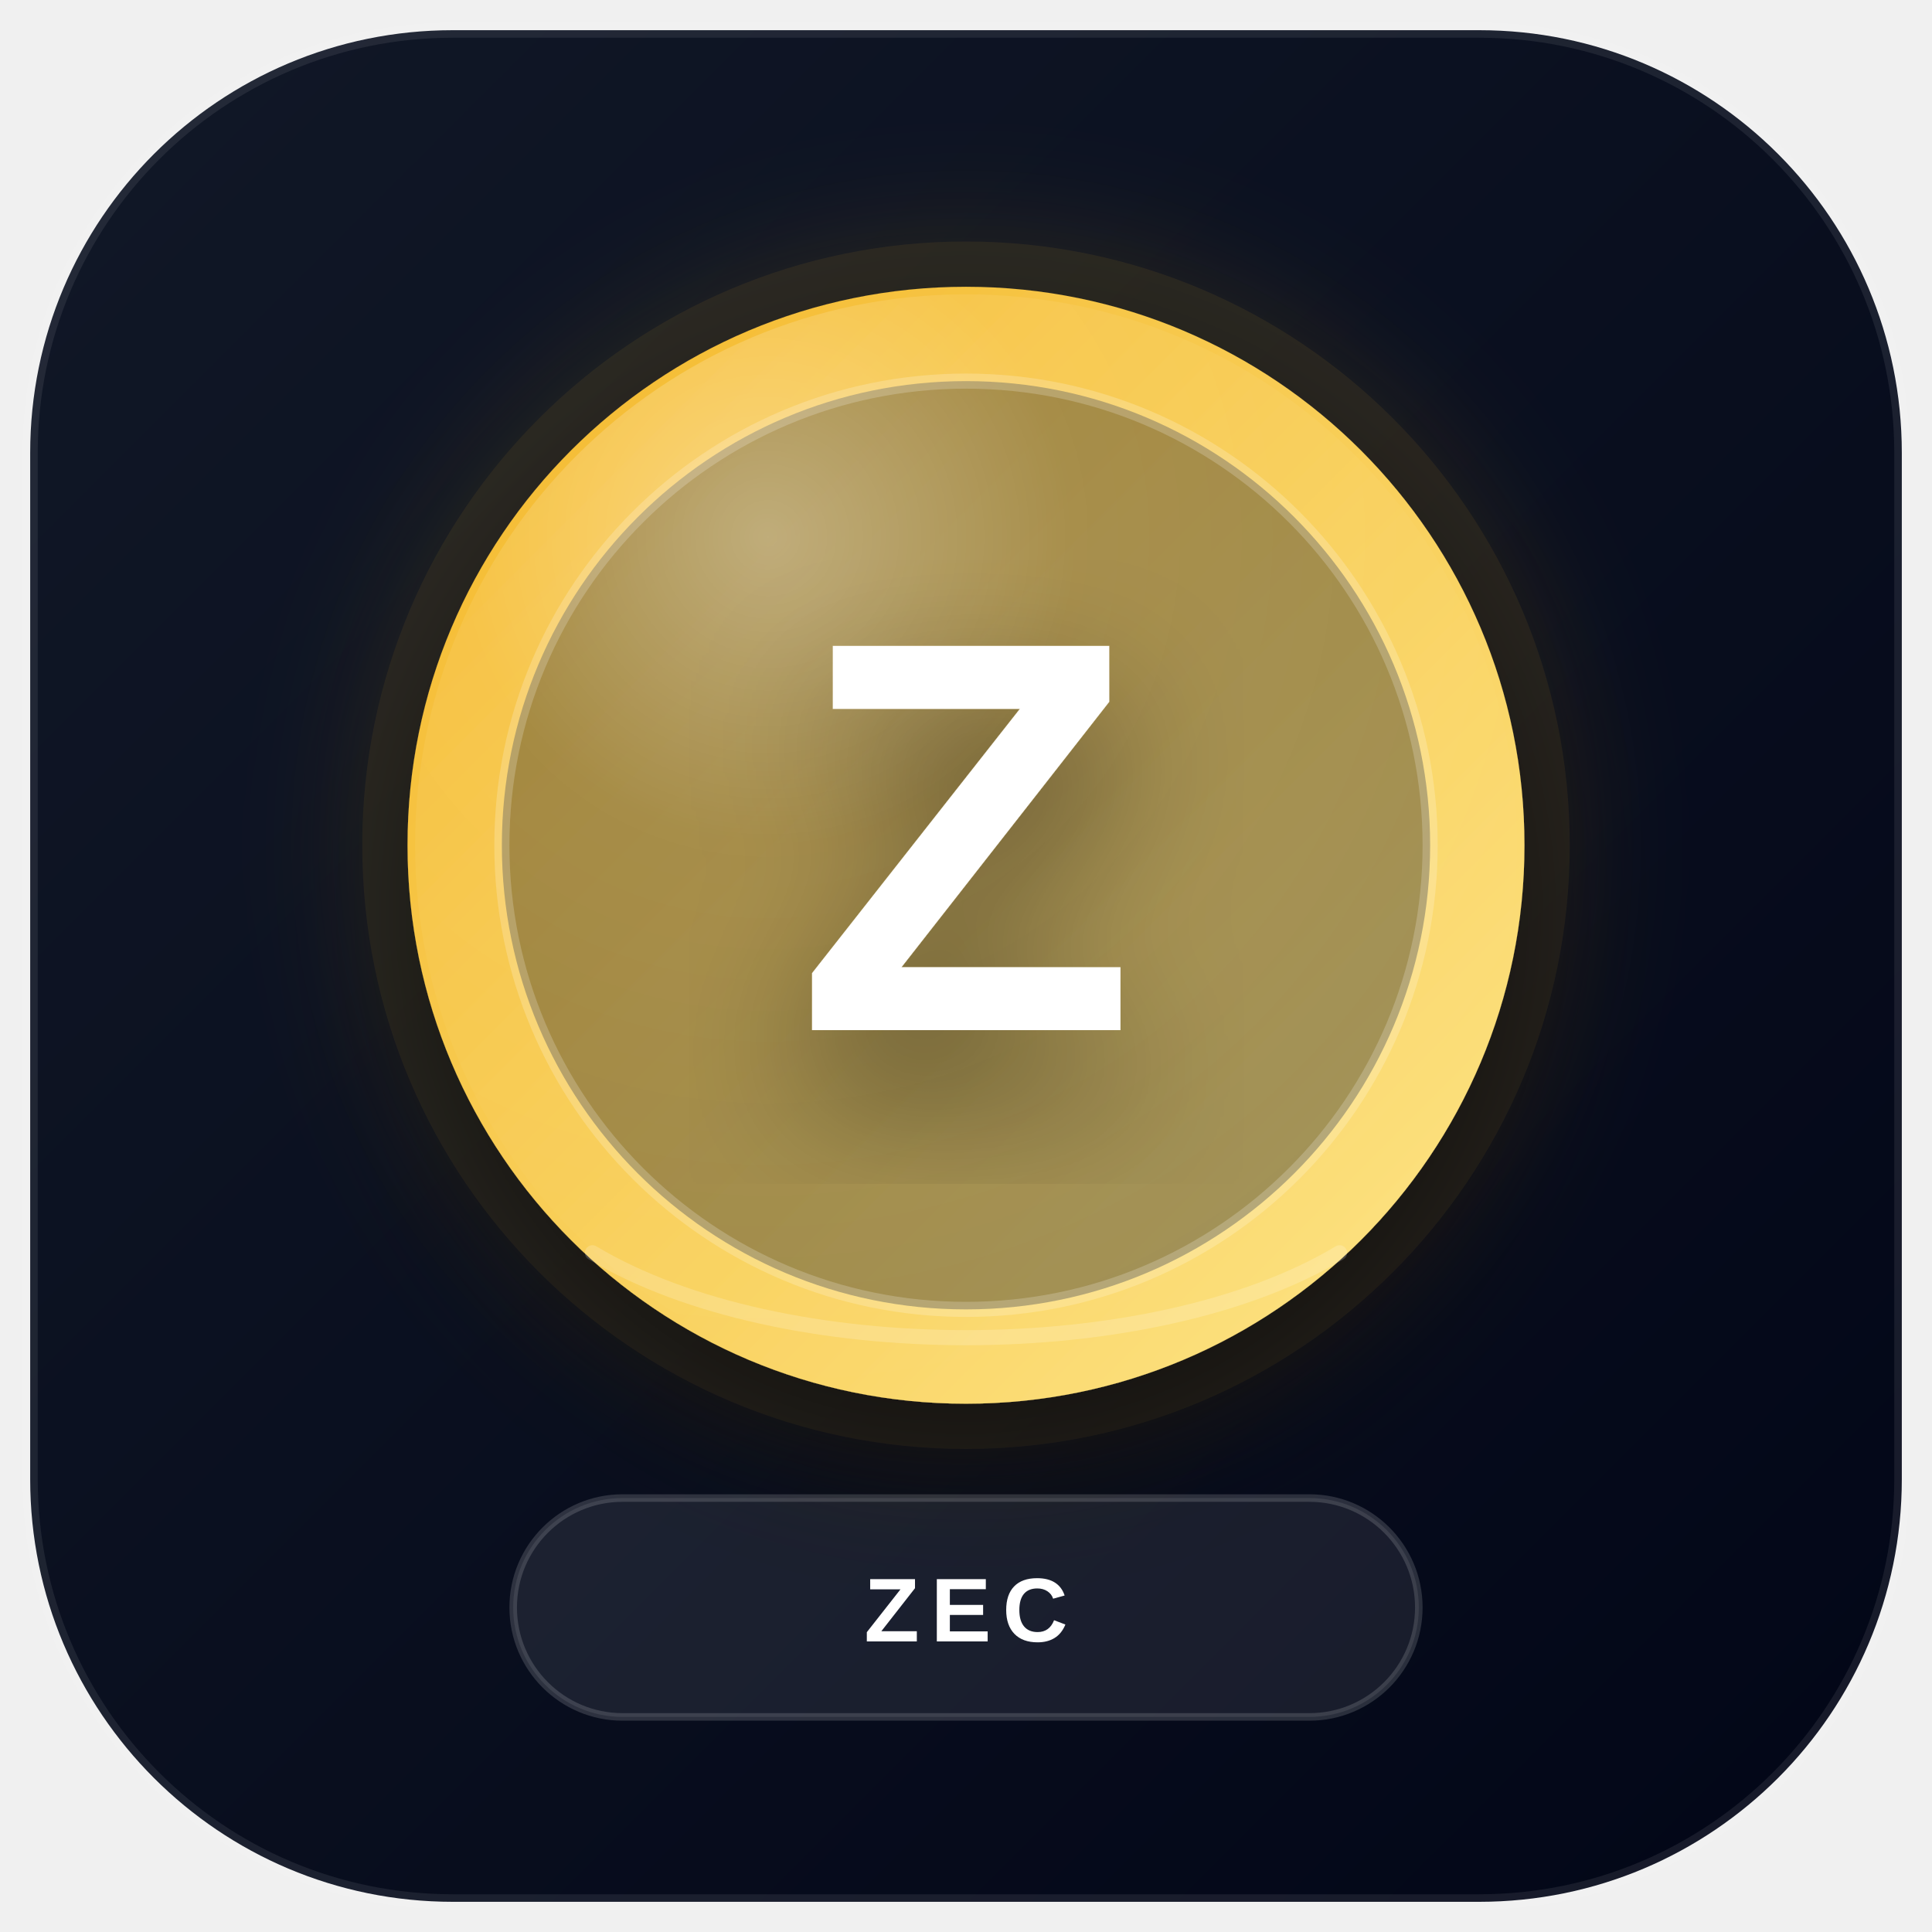
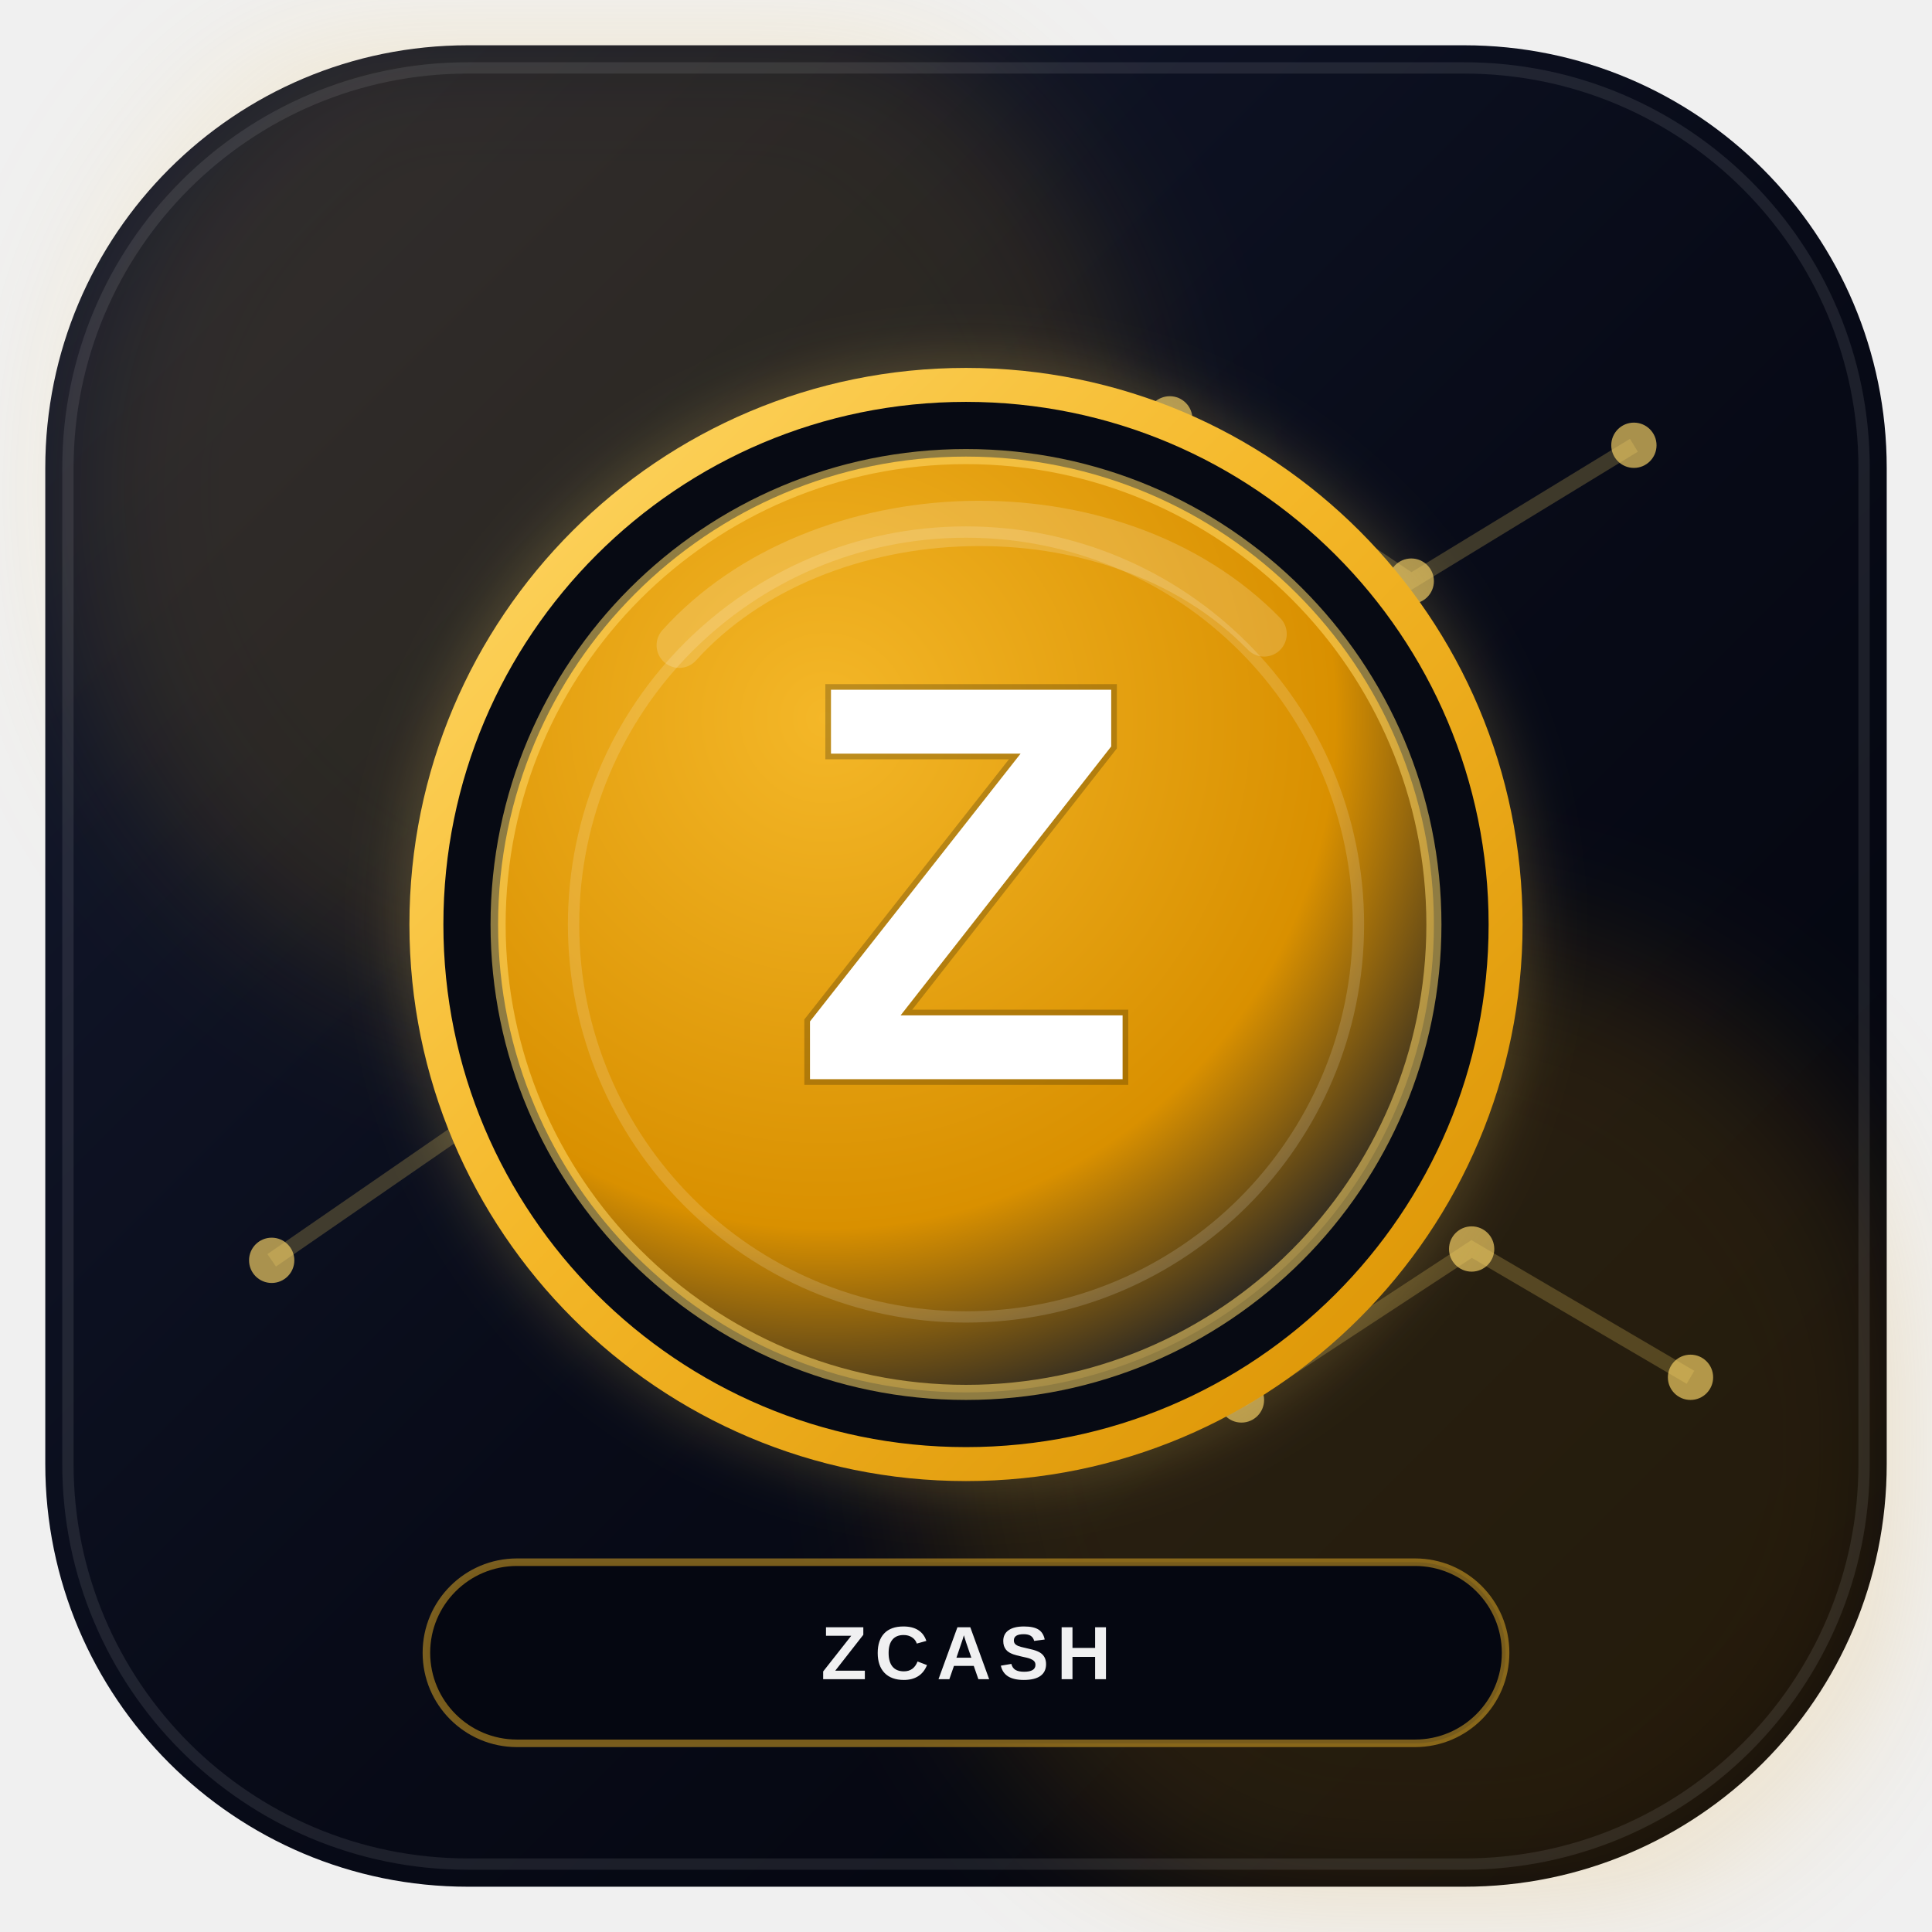
- <svg xmlns="http://www.w3.org/2000/svg" viewBox="0 0 512 512" role="img">
+ <svg xmlns="http://www.w3.org/2000/svg" viewBox="0 0 512 512" role="img" aria-labelledby="title desc">
  <defs>
-     <linearGradient id="tile" x1="0" y1="0" x2="1" y2="1">
-       <stop offset="0" stop-color="#111827" />
-       <stop offset="1" stop-color="#020617" />
+     <linearGradient id="bg" x1="0" y1="0" x2="1" y2="1">
+       <stop offset="0" stop-color="#151b31" />
+       <stop offset=".52" stop-color="#080b18" />
+       <stop offset="1" stop-color="#02040b" />
    </linearGradient>
-     <linearGradient id="brand" x1="0" y1="0" x2="1" y2="1">
-       <stop offset="0" stop-color="#F4B728" />
-       <stop offset="1" stop-color="#FDE68A" />
+     <radialGradient id="coin" cx=".35" cy=".28" r=".8">
+       <stop offset="0" stop-color="#f4b728" />
+       <stop offset=".68" stop-color="#d99000" />
+       <stop offset="1" stop-color="#111827" />
+     </radialGradient>
+     <linearGradient id="ring" x1="0" y1="0" x2="1" y2="1">
+       <stop offset="0" stop-color="#ffd969" />
+       <stop offset=".45" stop-color="#f4b728" />
+       <stop offset="1" stop-color="#d99000" />
    </linearGradient>
-     <radialGradient id="shine" cx="32%" cy="22%" r="78%">
-       <stop offset="0" stop-color="#FFFFFF" stop-opacity=".34" />
-       <stop offset=".36" stop-color="#FFFFFF" stop-opacity=".07" />
-       <stop offset="1" stop-color="#FFFFFF" stop-opacity="0" />
-     </radialGradient>
-     <filter id="shadow" x="-40%" y="-40%" width="180%" height="180%">
-       <feDropShadow dx="0" dy="18" stdDeviation="20" flood-color="#000000" flood-opacity=".48" />
+     <filter id="shadow" x="-50%" y="-50%" width="200%" height="200%">
+       <feGaussianBlur stdDeviation="18" />
    </filter>
-     <filter id="glow" x="-40%" y="-40%" width="180%" height="180%">
-       <feGaussianBlur stdDeviation="16" result="blur" />
-       <feMerge>
-         <feMergeNode in="blur" />
-         <feMergeNode in="SourceGraphic" />
-       </feMerge>
+     <filter id="soft" x="-50%" y="-50%" width="200%" height="200%">
+       <feGaussianBlur stdDeviation="7" />
    </filter>
  </defs>
-   <rect x="8" y="8" width="496" height="496" rx="112" fill="url(#tile)" stroke="#FFFFFF" stroke-opacity=".08" stroke-width="4" />
-   <circle cx="256" cy="224" r="160" fill="#F4B728" opacity=".14" filter="url(#glow)" />
-   <circle cx="256" cy="224" r="148" fill="url(#brand)" filter="url(#shadow)" />
-   <circle cx="256" cy="224" r="123" fill="#07101F" fill-opacity=".36" stroke="#FFFFFF" stroke-opacity=".20" stroke-width="4" />
-   <circle cx="256" cy="224" r="146" fill="url(#shine)" />
-   <path d="M157 332 C207 362 305 362 355 332" fill="none" stroke="#FFFFFF" stroke-opacity=".18" stroke-width="4" stroke-linecap="round" />
-   <text x="256" y="273" text-anchor="middle" font-family="Arial,Helvetica,sans-serif" font-size="148" font-weight="800" fill="#FFFFFF" filter="url(#shadow)">Z</text>
-   <rect x="136" y="397" width="240" height="58" rx="29" fill="#FFFFFF" fill-opacity=".08" stroke="#FFFFFF" stroke-opacity=".15" stroke-width="2" />
-   <text x="256" y="435" text-anchor="middle" font-family="Arial,Helvetica,sans-serif" font-size="24" font-weight="800" letter-spacing="3" fill="#FFFFFF">ZEC</text>
+   <rect x="12" y="12" width="488" height="488" rx="112" fill="url(#bg)" />
+   <circle cx="160" cy="130" r="145" fill="#f4b728" opacity=".13" filter="url(#shadow)" />
+   <circle cx="378" cy="382" r="135" fill="#d99000" opacity=".16" filter="url(#shadow)" />
+   <g fill="none" stroke="#ffd969" stroke-width="4" opacity=".22">
+     <path d="M72 334L143 285L200 325" />
+     <path d="M310 111L374 154L433 118" />
+     <path d="M329 371L390 331L448 365" />
+   </g>
+   <g fill="#ffd969" opacity=".65">
+     <circle cx="72" cy="334" r="6" />
+     <circle cx="143" cy="285" r="6" />
+     <circle cx="200" cy="325" r="6" />
+     <circle cx="310" cy="111" r="6" />
+     <circle cx="374" cy="154" r="6" />
+     <circle cx="433" cy="118" r="6" />
+     <circle cx="329" cy="371" r="6" />
+     <circle cx="390" cy="331" r="6" />
+     <circle cx="448" cy="365" r="6" />
+   </g>
+   <circle cx="256" cy="245" r="150" fill="#ffd969" opacity=".18" filter="url(#soft)" />
+   <circle cx="256" cy="245" r="143" fill="#070a13" stroke="url(#ring)" stroke-width="9" />
+   <circle cx="256" cy="245" r="124" fill="url(#coin)" stroke="#ffd969" stroke-opacity=".55" stroke-width="4" />
+   <circle cx="256" cy="245" r="104" fill="none" stroke="#ffffff" stroke-opacity=".15" stroke-width="3" />
+   <path d="M180 171  C217 130 295 127 335 168" fill="none" stroke="#fff" stroke-width="12" stroke-linecap="round" opacity=".17" />
+   <text x="256" y="286" text-anchor="middle" font-family="Arial,Helvetica,sans-serif" font-size="150" font-weight="900" fill="#ffffff" stroke="#000000" stroke-opacity=".22" stroke-width="3" paint-order="stroke">
+ Z
+ </text>
+   <rect x="113" y="414" width="286" height="48" rx="24" fill="#050711" stroke="#f4b728" stroke-opacity=".48" stroke-width="2" />
+   <text x="256" y="445" text-anchor="middle" font-family="Arial,Helvetica,sans-serif" font-size="20" font-weight="800" letter-spacing="2" fill="#ffffff" opacity=".94">
+ ZCASH
+ </text>
+   <rect x="18" y="18" width="476" height="476" rx="106" fill="none" stroke="#ffffff" stroke-opacity=".09" stroke-width="3" />
</svg>
